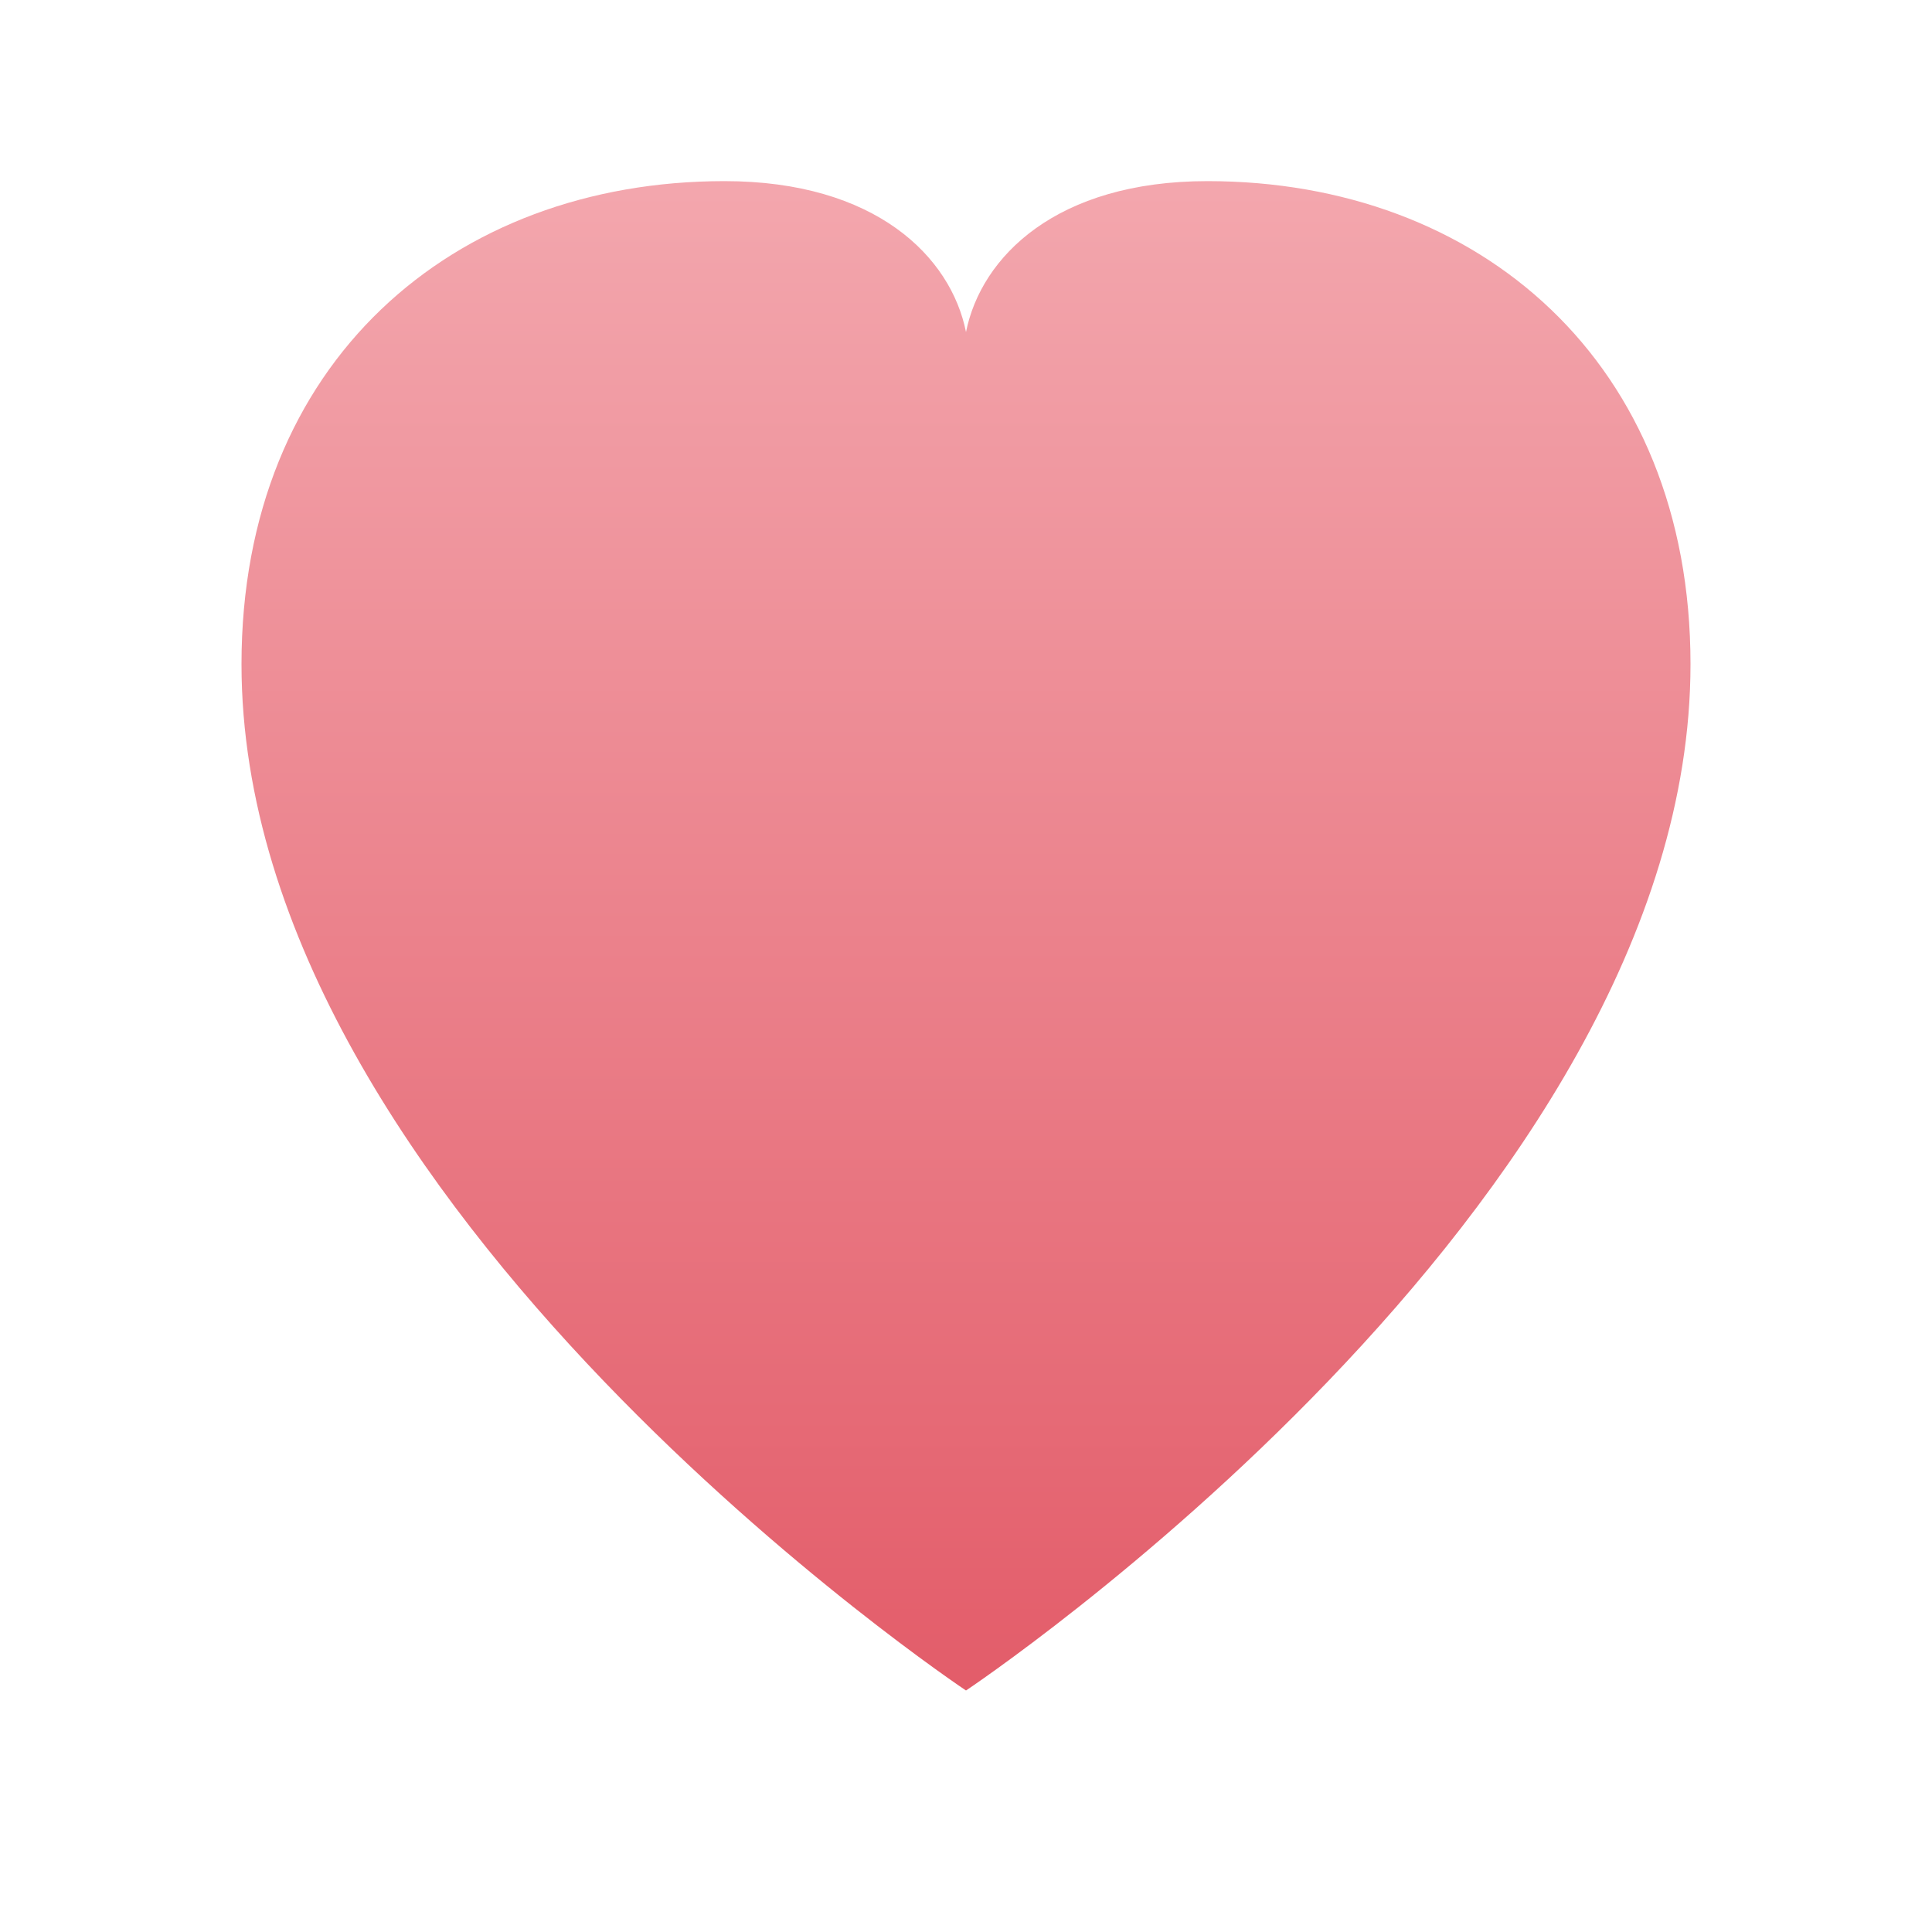
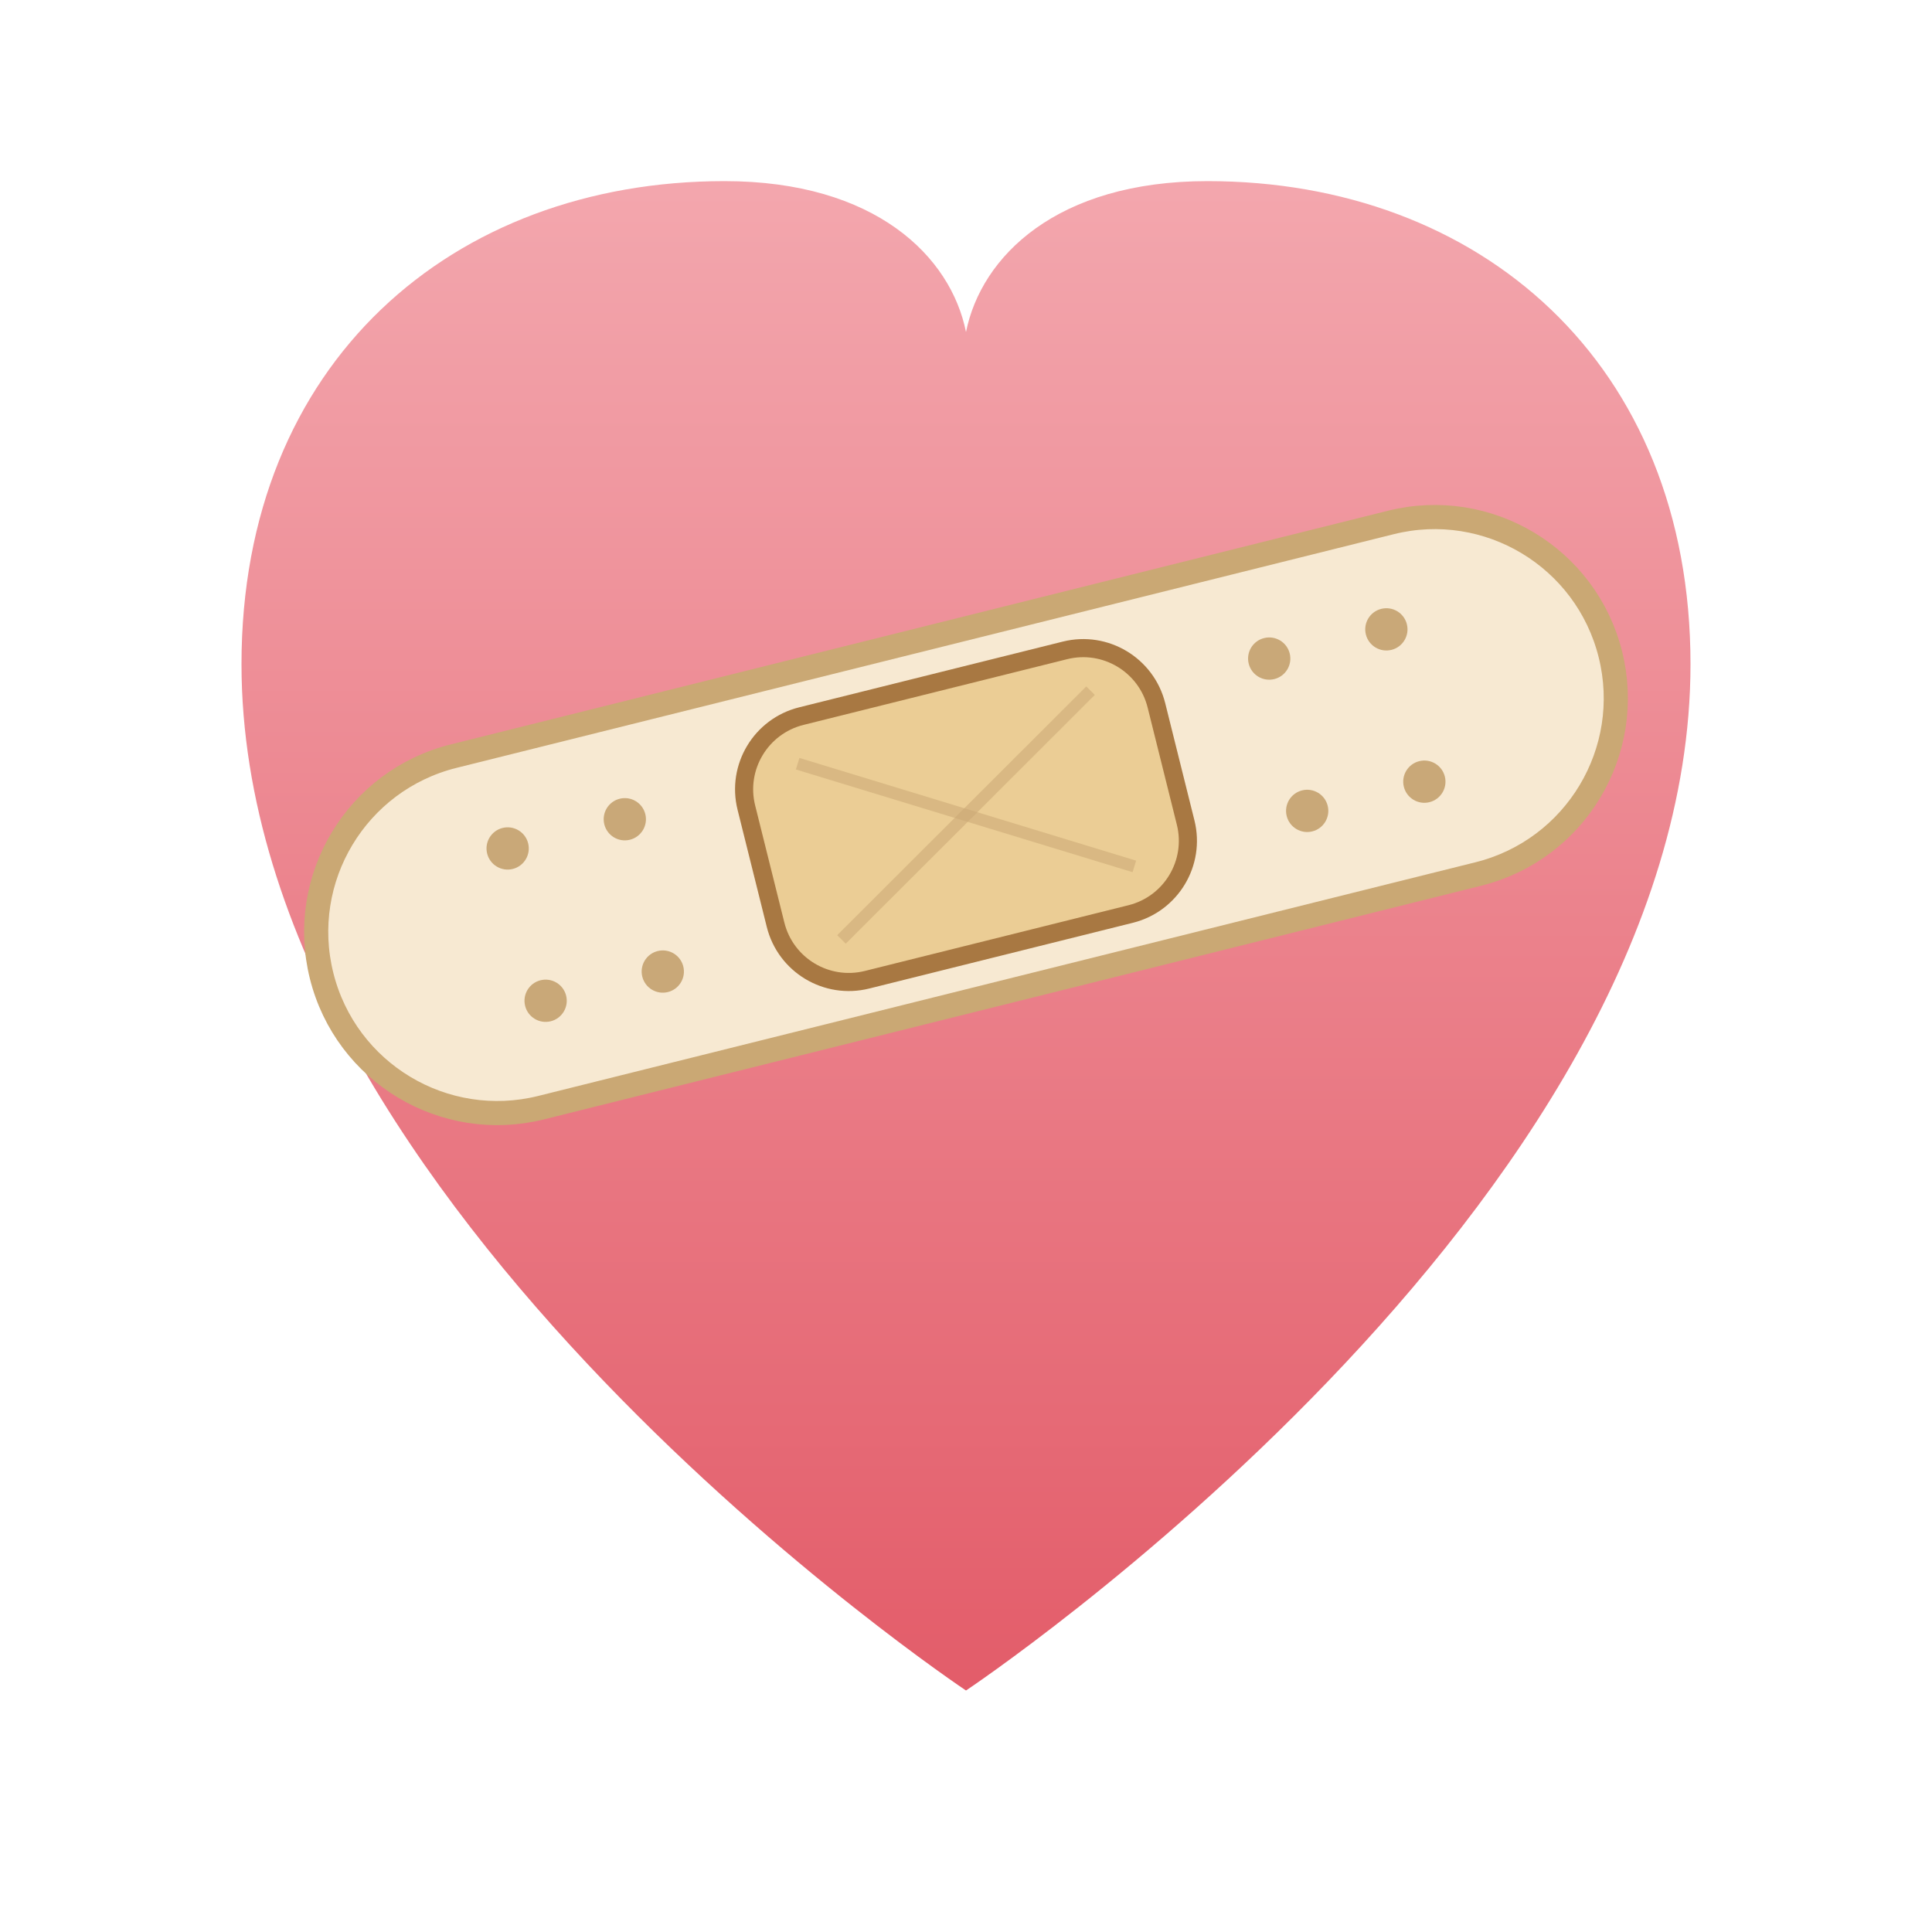
<svg xmlns="http://www.w3.org/2000/svg" viewBox="0 0 64 64" role="img" aria-label="BREAKAPP">
  <defs>
    <linearGradient id="heartGrad" x1="0" y1="0" x2="0" y2="1">
      <stop offset="0" stop-color="#f3a6ad" />
      <stop offset="1" stop-color="#e35d6a" />
    </linearGradient>
  </defs>
  <path d="M32 56 C32 56 8 40 8 22 C8 12 15 6 24 6 C29 6 31.5 8.5 32 11 C32.5 8.5 35 6 40 6 C49 6 56 12 56 22 C56 40 32 56 32 56 Z" fill="url(#heartGrad)" />
+   <g transform="translate(32,27) rotate(-14)">
+     <rect x="-22" y="-6" width="44" height="12" rx="6" ry="6" fill="#f7e9d2" stroke="#caa874" stroke-width="0.8" />
+     <g fill="#c9a878">
+       <circle cx="-15" cy="-2.6" r="0.7" />
+       <circle cx="-11" cy="-2.6" r="0.7" />
+       <circle cx="-15" cy="2.6" r="0.7" />
+       <circle cx="-11" cy="2.6" r="0.7" />
+       <circle cx="11" cy="-2.6" r="0.7" />
+       <circle cx="15" cy="-2.6" r="0.7" />
+       <circle cx="11" cy="2.6" r="0.7" />
+       <circle cx="15" cy="2.6" r="0.7" />
+     </g>
+     <rect x="-7" y="-4.5" width="14" height="9" rx="2.5" ry="2.5" fill="#ebcd95" stroke="#a87842" stroke-width="0.6" />
+     <line x1="-5" y1="-3" x2="5" y2="3" stroke="#caa874" stroke-width="0.4" opacity="0.55" />
+     <line x1="5" y1="-3" x2="-5" y2="3" stroke="#caa874" stroke-width="0.4" opacity="0.55" />
+   </g>
</svg>
